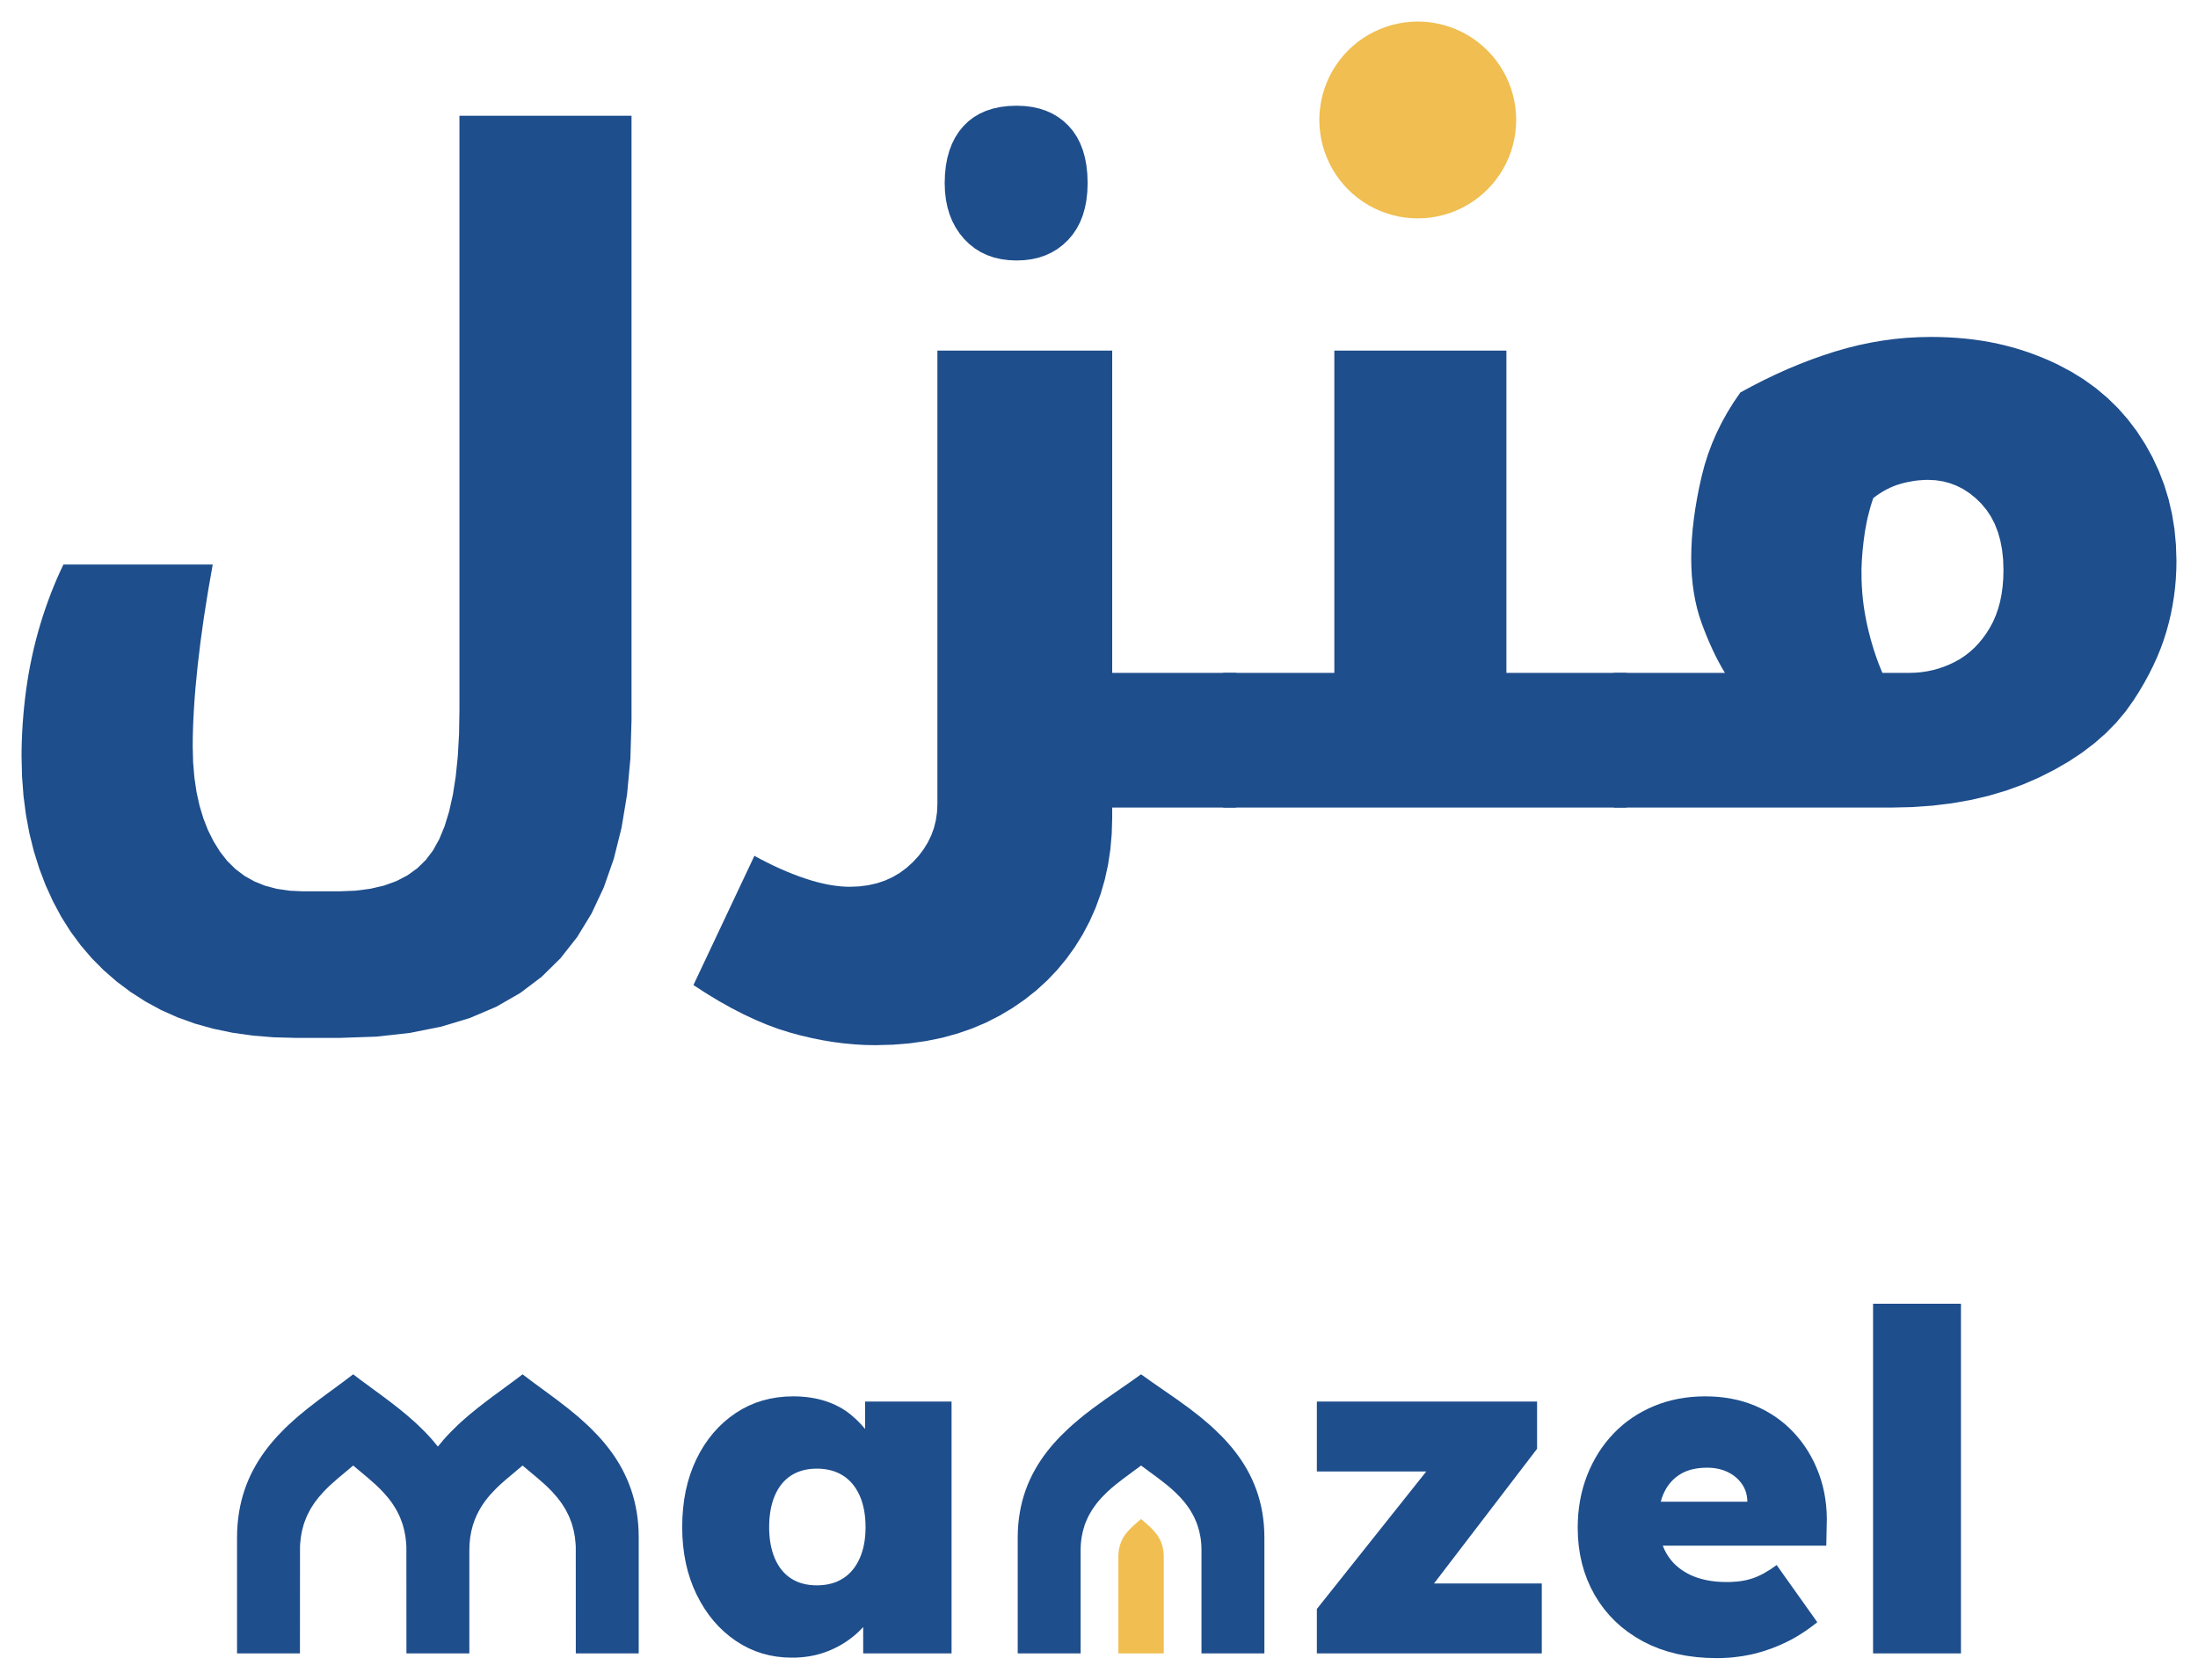
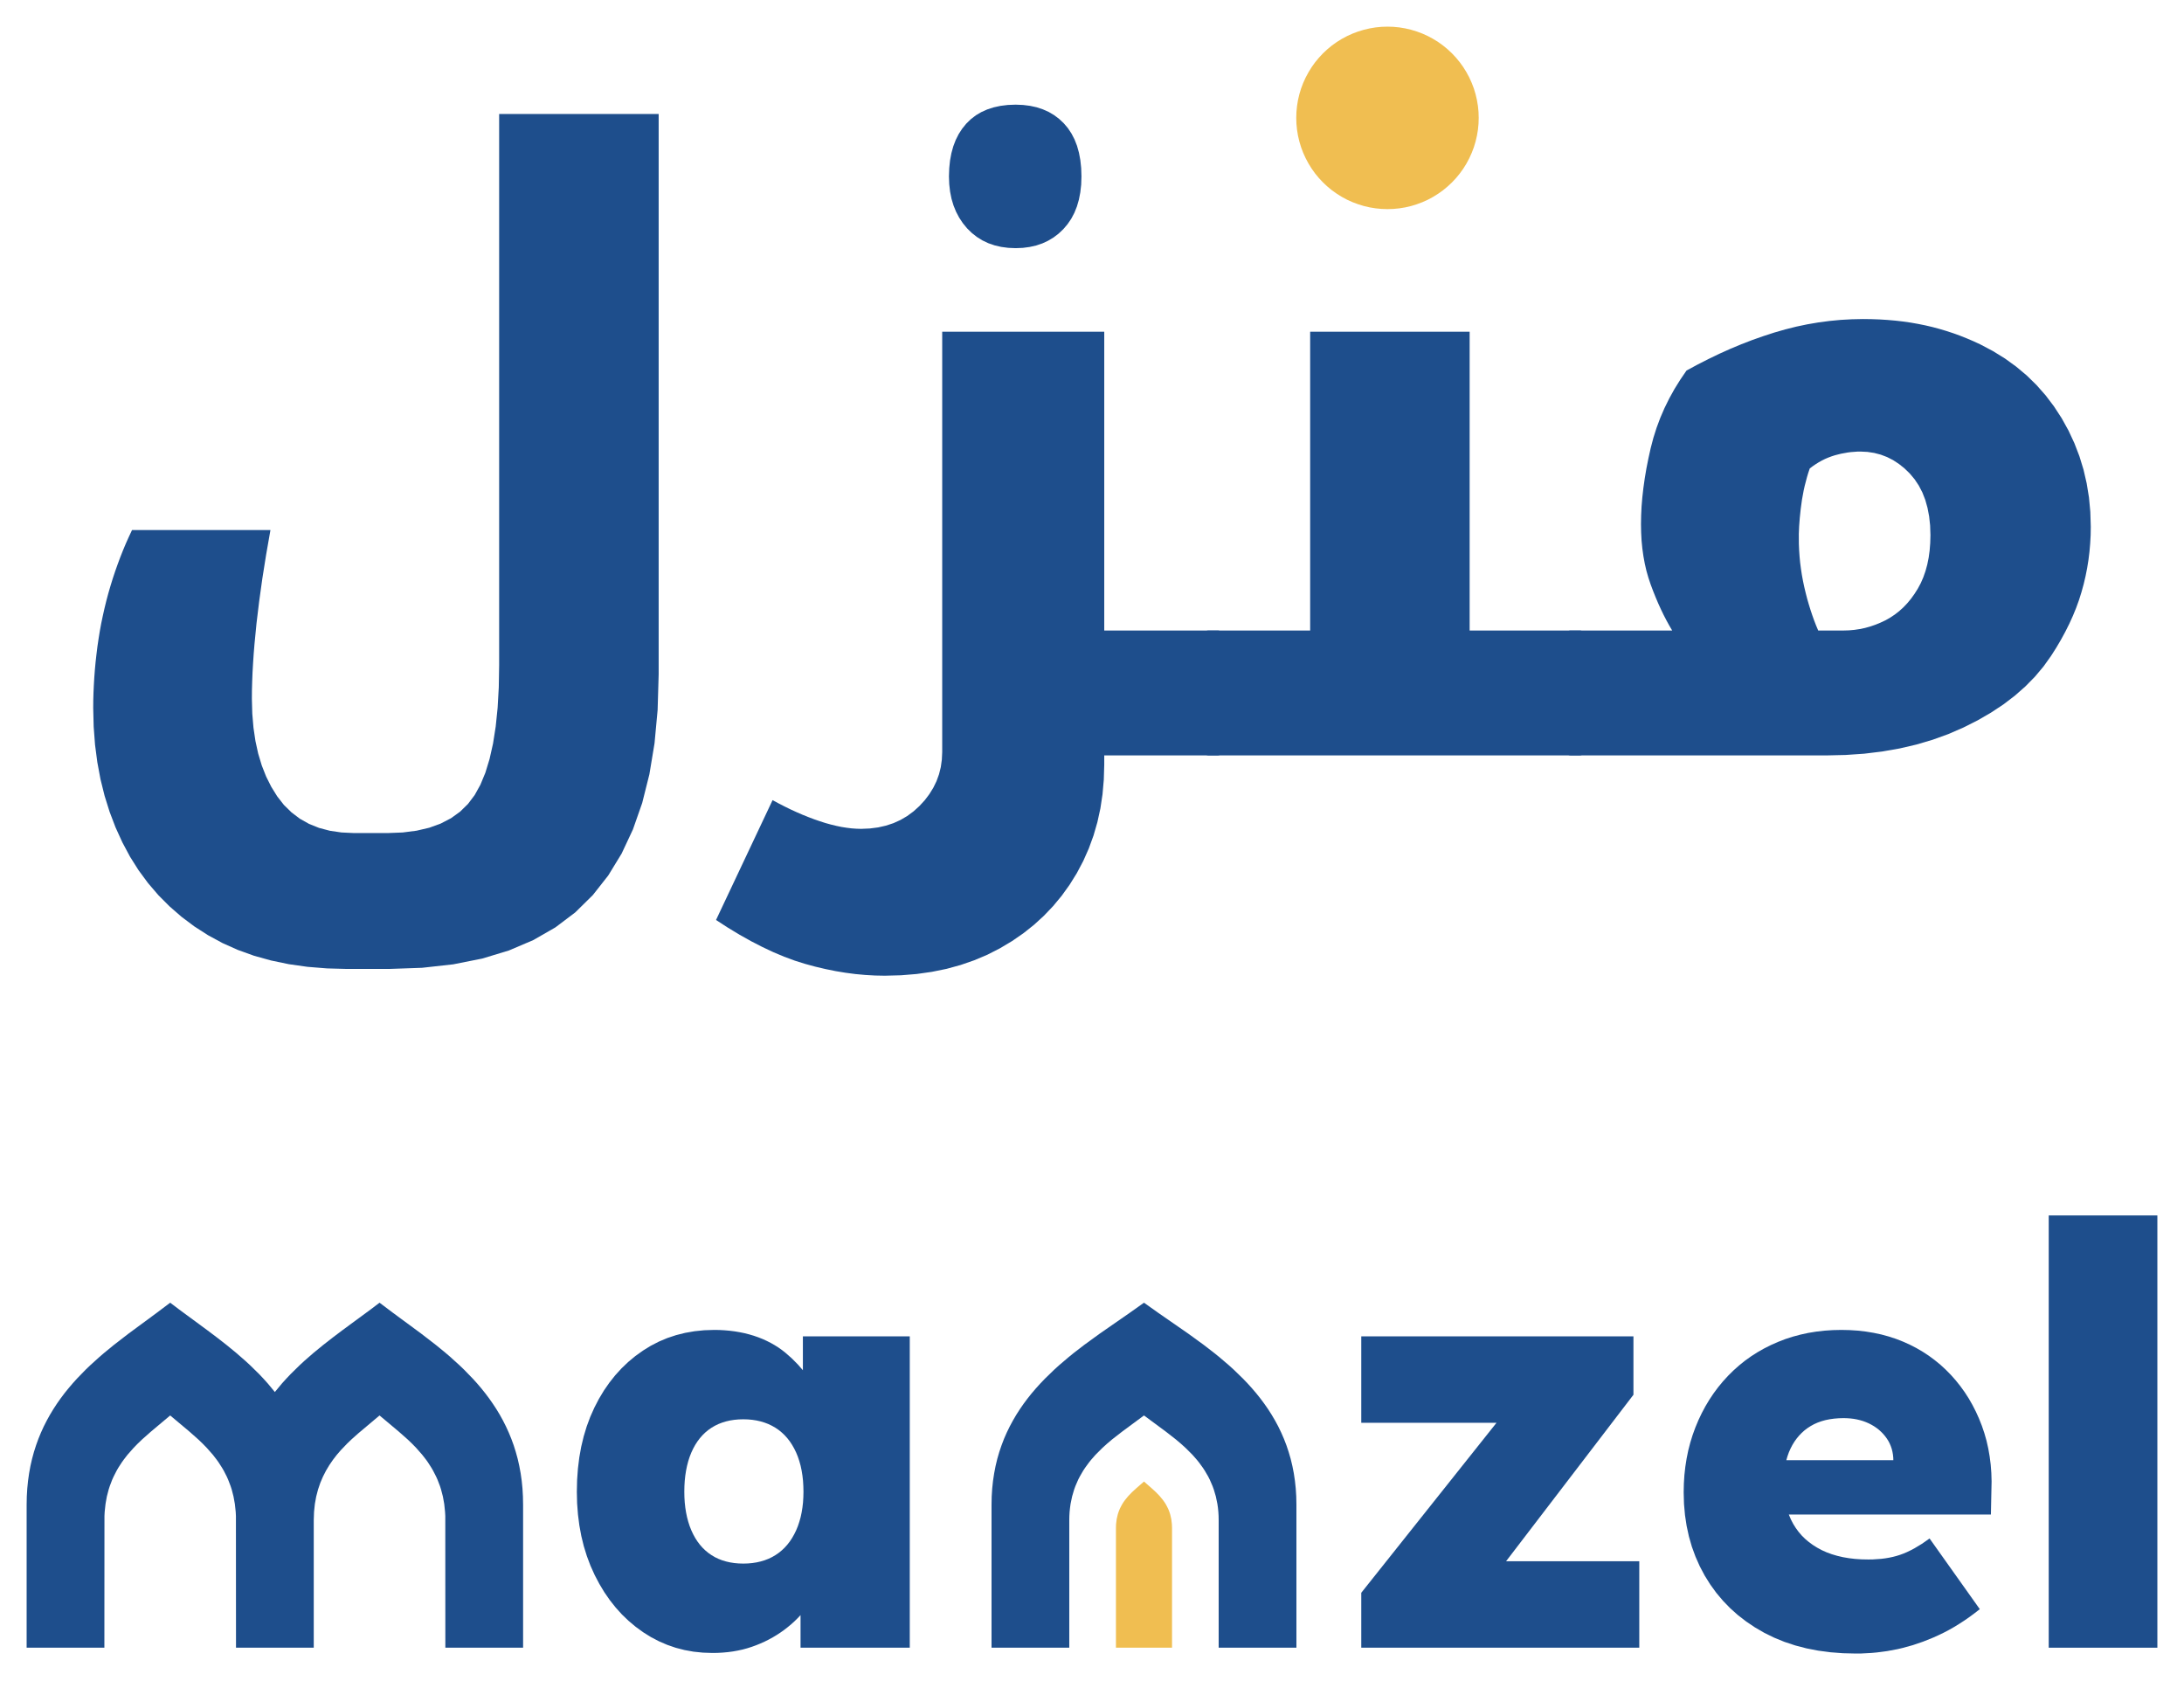
- <svg xmlns="http://www.w3.org/2000/svg" viewBox="-10 252.47 1020 779.53" width="800" height="611.4">
-   <path fill-rule="evenodd" fill="#1E4E8C" d="M127.17 734.15 L147.87 734.15 L164.62 733.57 L180.24 731.84 L194.72 728.95 L208.07 724.91 L220.28 719.71 L231.36 713.35 L241.3 705.85 L250.11 697.18 L257.83 687.37 L264.52 676.41 L270.19 664.32 L274.82 651.08 L278.42 636.7 L281 621.18 L282.54 604.51 L283.06 586.7 L283.06 306.18 L203.21 306.18 L203.21 582.06 L203.02 593.15 L202.45 603.39 L201.49 612.79 L200.15 621.35 L198.42 629.06 L196.32 635.92 L193.83 641.94 L190.96 647.12 L187.6 651.57 L183.64 655.44 L179.1 658.7 L173.95 661.38 L168.22 663.46 L161.89 664.94 L154.96 665.83 L147.44 666.13 L130.54 666.13 L124.31 665.84 L118.48 664.98 L113.06 663.55 L108.05 661.54 L103.45 658.95 L99.26 655.79 L95.47 652.06 L92.1 647.75 L89.13 642.97 L86.55 637.81 L84.38 632.28 L82.59 626.36 L81.21 620.08 L80.22 613.41 L79.62 606.37 L79.43 598.96 L79.46 594.76 L79.57 590.41 L79.75 585.92 L80.01 581.26 L80.33 576.46 L80.73 571.51 L81.75 561.14 L83.06 550.23 L84.65 538.81 L86.54 526.88 L88.72 514.46 L19.43 514.46 L17.88 517.76 L16.38 521.11 L14.95 524.52 L13.57 527.98 L12.26 531.49 L11 535.06 L9.8 538.67 L8.66 542.34 L7.59 546.05 L6.59 549.79 L5.66 553.55 L4.81 557.34 L4.02 561.16 L3.31 565 L2.68 568.87 L2.11 572.76 L1.62 576.66 L1.19 580.55 L0.83 584.43 L0.53 588.29 L0.3 592.14 L0.13 595.97 L0.03 599.79 L0 603.6 L0.23 612.88 L0.91 621.9 L2.05 630.67 L3.64 639.2 L5.69 647.47 L8.2 655.49 L11.16 663.26 L14.58 670.78 L18.43 677.97 L22.72 684.77 L27.44 691.17 L32.58 697.18 L38.16 702.79 L44.16 708.01 L50.59 712.83 L57.46 717.25 L64.74 721.21 L72.43 724.64 L80.53 727.55 L89.04 729.92 L97.95 731.77 L107.28 733.09 L117.02 733.88Z" />
-   <path fill-rule="evenodd" fill="#1E4E8C" d="M461.77 373.35 L465.37 373.21 L468.8 372.76 L472.05 372.02 L475.13 370.98 L478.02 369.64 L480.74 368.01 L483.28 366.08 L485.64 363.85 L487.76 361.36 L489.61 358.63 L491.17 355.68 L492.45 352.49 L493.44 349.08 L494.15 345.43 L494.58 341.55 L494.72 337.44 L494.58 333.24 L494.16 329.28 L493.47 325.58 L492.5 322.13 L491.25 318.93 L489.73 315.98 L487.93 313.28 L485.85 310.83 L483.53 308.65 L481.01 306.76 L478.3 305.16 L475.39 303.86 L472.28 302.84 L468.97 302.11 L465.47 301.68 L461.77 301.53 L457.87 301.68 L454.2 302.13 L450.77 302.87 L447.56 303.91 L444.59 305.25 L441.84 306.88 L439.33 308.81 L437.05 311.04 L435.02 313.53 L433.26 316.25 L431.77 319.21 L430.56 322.39 L429.61 325.81 L428.93 329.46 L428.53 333.33 L428.39 337.44 L428.53 341.36 L428.96 345.09 L429.67 348.62 L430.66 351.97 L431.94 355.12 L433.5 358.08 L435.34 360.85 L437.47 363.43 L439.84 365.75 L442.4 367.77 L445.15 369.48 L448.09 370.87 L451.22 371.96 L454.54 372.73 L458.06 373.2Z" />
-   <path fill-rule="evenodd" fill="#1E4E8C" d="M506.13 627.26 L562.74 627.26 L563.23 627.23 L563.66 627.13 L564.02 626.96 L564.32 626.73 L564.55 626.44 L564.72 626.07 L564.82 625.64 L564.85 625.15 L564.85 566.43 L564.82 566.03 L564.72 565.69 L564.55 565.4 L564.32 565.16 L564.02 564.97 L563.66 564.84 L563.23 564.76 L562.74 564.74 L506.13 564.74 L506.13 415.18 L425.01 415.18 L425.01 625.57 L424.83 629.41 L424.3 633.12 L423.41 636.7 L422.16 640.15 L420.55 643.46 L418.59 646.64 L416.28 649.69 L413.6 652.61 L410.65 655.28 L407.5 657.6 L404.16 659.56 L400.61 661.17 L396.87 662.41 L392.93 663.3 L388.79 663.84 L384.45 664.02 L382.1 663.96 L379.67 663.78 L377.18 663.48 L374.63 663.07 L372.01 662.53 L369.32 661.88 L366.57 661.11 L363.75 660.21 L360.89 659.22 L358 658.13 L355.08 656.95 L352.13 655.67 L349.16 654.31 L346.17 652.85 L343.14 651.3 L340.09 649.65 L311.79 709.64 L317.75 713.5 L323.6 717.04 L329.34 720.26 L334.97 723.16 L340.49 725.75 L345.89 728.02 L351.18 729.98 L356.36 731.61 L361.46 733 L366.54 734.2 L371.58 735.22 L376.58 736.05 L381.56 736.7 L386.5 737.16 L391.41 737.44 L396.28 737.53 L404.39 737.31 L412.24 736.67 L419.84 735.6 L427.18 734.1 L434.26 732.16 L441.08 729.8 L447.64 727.02 L453.95 723.8 L459.96 720.21 L465.62 716.3 L470.94 712.07 L475.92 707.53 L480.55 702.67 L484.84 697.5 L488.79 692.01 L492.4 686.2 L495.61 680.13 L498.4 673.85 L500.76 667.37 L502.69 660.69 L504.2 653.8 L505.27 646.71 L505.91 639.41 L506.13 631.91Z" />
-   <path fill-rule="evenodd" fill="#F0BE51" d="M693.59 308.14 L693.49 305.16 L693.2 302.18 L692.71 299.23 L692.03 296.32 L691.17 293.46 L690.11 290.67 L688.88 287.94 L687.47 285.31 L685.89 282.77 L684.15 280.34 L682.26 278.03 L680.21 275.85 L678.03 273.81 L675.72 271.91 L673.29 270.17 L670.75 268.59 L668.12 267.18 L665.4 265.95 L662.6 264.9 L659.74 264.03 L656.83 263.35 L653.88 262.86 L650.91 262.57 L647.92 262.47 L644.93 262.57 L641.96 262.86 L639.01 263.35 L636.1 264.03 L633.24 264.9 L630.44 265.95 L627.72 267.18 L625.08 268.59 L622.54 270.17 L620.11 271.91 L617.8 273.81 L615.62 275.85 L613.58 278.03 L611.68 280.34 L609.94 282.77 L608.37 285.31 L606.96 287.94 L605.72 290.67 L604.67 293.46 L603.8 296.32 L603.12 299.23 L602.64 302.18 L602.34 305.16 L602.25 308.14 L602.34 311.13 L602.64 314.1 L603.12 317.05 L603.8 319.96 L604.67 322.82 L605.72 325.62 L606.96 328.34 L608.37 330.98 L609.94 333.52 L611.68 335.95 L613.58 338.26 L615.62 340.44 L617.8 342.48 L620.11 344.38 L622.54 346.12 L625.08 347.7 L627.72 349.11 L630.44 350.34 L633.24 351.39 L636.1 352.26 L639.01 352.94 L641.96 353.42 L644.93 353.72 L647.92 353.81 L650.91 353.72 L653.88 353.42 L656.83 352.94 L659.74 352.26 L662.6 351.39 L665.4 350.34 L668.12 349.11 L670.75 347.7 L673.29 346.12 L675.72 344.38 L678.03 342.48 L680.21 340.44 L682.26 338.26 L684.15 335.95 L685.89 333.52 L687.47 330.98 L688.88 328.34 L690.11 325.62 L691.17 322.82 L692.03 319.96 L692.71 317.05 L693.2 314.1 L693.49 311.13Z" />
-   <path fill-rule="evenodd" fill="#1E4E8C" d="M558.51 627.26 L743.98 627.26 L744.47 627.23 L744.9 627.13 L745.27 626.96 L745.56 626.73 L745.8 626.44 L745.96 626.07 L746.06 625.64 L746.09 625.15 L746.09 566.43 L746.06 566.03 L745.96 565.69 L745.8 565.4 L745.56 565.16 L745.27 564.97 L744.9 564.84 L744.47 564.76 L743.98 564.74 L689.06 564.74 L689.06 415.18 L609.21 415.18 L609.21 564.74 L558.51 564.74 L558.02 564.76 L557.59 564.84 L557.23 564.97 L556.93 565.16 L556.7 565.4 L556.53 565.69 L556.43 566.03 L556.4 566.43 L556.4 625.15 L556.43 625.64 L556.53 626.07 L556.7 626.44 L556.93 626.73 L557.23 626.96 L557.59 627.13 L558.02 627.23Z" />
-   <path fill-rule="evenodd" fill="#1E4E8C" d="M867.77 627.26 L877.34 627.04 L886.62 626.39 L895.61 625.3 L904.31 623.78 L912.72 621.82 L920.84 619.42 L928.67 616.59 L936.21 613.32 L943.36 609.71 L950.04 605.85 L956.25 601.74 L961.98 597.37 L967.23 592.76 L972.01 587.89 L976.31 582.78 L980.14 577.41 L982.69 573.4 L985.05 569.4 L987.23 565.4 L989.23 561.41 L991.04 557.42 L992.66 553.45 L994.1 549.48 L995.35 545.51 L996.44 541.54 L997.39 537.53 L998.18 533.48 L998.84 529.41 L999.35 525.3 L999.71 521.15 L999.93 516.98 L1000 512.77 L999.77 505.36 L999.09 498.13 L997.95 491.08 L996.36 484.2 L994.31 477.5 L991.8 470.99 L988.84 464.64 L985.42 458.48 L981.6 452.59 L977.41 447.06 L972.86 441.9 L967.94 437.09 L962.67 432.66 L957.03 428.58 L951.02 424.87 L944.66 421.52 L941.36 419.98 L938.03 418.55 L934.65 417.21 L931.24 415.97 L927.79 414.83 L924.3 413.79 L920.77 412.85 L917.19 412.01 L913.56 411.27 L909.85 410.62 L906.07 410.08 L902.2 409.63 L898.25 409.29 L894.22 409.04 L890.12 408.89 L885.93 408.84 L880.34 408.95 L874.76 409.26 L869.2 409.79 L863.65 410.53 L858.11 411.48 L852.58 412.64 L847.07 414.02 L841.57 415.6 L836.08 417.38 L830.59 419.32 L825.1 421.44 L819.6 423.73 L814.11 426.2 L808.62 428.83 L803.13 431.64 L797.63 434.61 L794.49 439.19 L791.6 443.85 L788.97 448.59 L786.6 453.41 L784.48 458.31 L782.62 463.29 L781.02 468.34 L779.68 473.48 L778.54 478.6 L777.55 483.62 L776.72 488.53 L776.04 493.34 L775.5 498.04 L775.12 502.63 L774.9 507.12 L774.82 511.5 L774.9 515.67 L775.12 519.73 L775.5 523.67 L776.04 527.5 L776.72 531.22 L777.55 534.83 L778.54 538.33 L779.68 541.71 L780.91 544.98 L782.17 548.14 L783.47 551.19 L784.8 554.12 L786.16 556.94 L787.56 559.65 L788.99 562.25 L790.45 564.74 L739.75 564.74 L739.26 564.76 L738.83 564.84 L738.47 564.97 L738.17 565.16 L737.94 565.4 L737.77 565.69 L737.68 566.03 L737.64 566.43 L737.64 625.15 L737.68 625.64 L737.77 626.07 L737.94 626.44 L738.17 626.73 L738.47 626.96 L738.83 627.13 L739.26 627.23 L739.75 627.26ZM853.84 516.43 L854 512.55 L854.32 508.38 L854.79 503.92 L855.43 499.22 L856.28 494.59 L856.78 492.33 L857.94 487.91 L858.6 485.75 L859.32 483.62 L860.8 482.5 L862.31 481.47 L863.84 480.52 L865.39 479.66 L866.96 478.88 L868.54 478.19 L870.15 477.59 L871.78 477.07 L873.41 476.63 L875.04 476.24 L878.27 475.65 L879.88 475.44 L883.08 475.2 L884.66 475.17 L888.19 475.34 L891.6 475.86 L894.87 476.72 L898.02 477.92 L901.05 479.46 L903.95 481.35 L906.73 483.58 L909.38 486.15 L911.8 489.04 L913.91 492.2 L915.69 495.64 L917.14 499.36 L918.27 503.35 L919.08 507.62 L919.57 512.17 L919.73 517 L919.63 520.93 L919.33 524.69 L918.84 528.29 L918.15 531.73 L917.25 535 L916.16 538.11 L914.88 541.05 L913.39 543.82 L911.75 546.43 L910 548.85 L908.13 551.1 L906.16 553.17 L904.07 555.06 L901.87 556.77 L899.55 558.31 L897.13 559.67 L894.63 560.85 L892.1 561.88 L889.53 562.76 L886.93 563.47 L884.3 564.02 L881.64 564.42 L878.94 564.66 L876.21 564.74 L863.54 564.74 L862.51 562.27 L861.52 559.73 L860.58 557.12 L859.69 554.44 L858.84 551.68 L858.03 548.85 L857.28 545.95 L856.57 542.98 L855.93 539.96 L855.37 536.92 L854.9 533.86 L854.51 530.78 L854.21 527.68 L854 524.56 L853.87 521.42Z" />
+ <svg xmlns="http://www.w3.org/2000/svg" viewBox="90 401.24 820 630.76" width="800" height="615.38">
+   <path fill-rule="evenodd" fill="#1E4E8C" d="M220.38 765 L235.9 765 L248.47 764.56 L260.18 763.26 L271.04 761.1 L281.05 758.07 L290.21 754.17 L298.52 749.4 L305.98 743.77 L312.58 737.27 L318.37 729.91 L323.39 721.69 L327.64 712.62 L331.12 702.69 L333.82 691.91 L335.75 680.27 L336.91 667.77 L337.3 654.41 L337.3 444.02 L277.41 444.02 L277.41 650.93 L277.27 659.25 L276.84 666.93 L276.12 673.97 L275.11 680.4 L273.81 686.18 L272.24 691.32 L270.37 695.84 L268.22 699.72 L265.7 703.06 L262.73 705.96 L259.33 708.41 L255.46 710.42 L251.17 711.98 L246.42 713.09 L241.22 713.76 L235.58 713.98 L222.9 713.98 L218.23 713.76 L213.86 713.12 L209.8 712.05 L206.04 710.54 L202.59 708.6 L199.45 706.22 L196.6 703.43 L194.08 700.2 L191.85 696.61 L189.91 692.74 L188.28 688.59 L186.94 684.15 L185.91 679.44 L185.17 674.44 L184.72 669.16 L184.57 663.6 L184.59 660.45 L184.68 657.19 L184.81 653.82 L185.01 650.33 L185.25 646.73 L185.55 643.02 L186.31 635.24 L187.3 627.06 L188.49 618.49 L189.91 609.54 L191.54 600.23 L139.57 600.23 L138.41 602.7 L137.28 605.22 L136.21 607.77 L135.18 610.37 L134.2 613 L133.25 615.68 L132.35 618.39 L131.5 621.14 L130.69 623.92 L129.94 626.72 L129.25 629.54 L128.61 632.39 L128.01 635.25 L127.48 638.13 L127.01 641.04 L126.58 643.95 L126.22 646.88 L125.89 649.79 L125.62 652.7 L125.4 655.6 L125.23 658.49 L125.1 661.36 L125.02 664.22 L125 667.08 L125.17 674.04 L125.68 680.81 L126.54 687.39 L127.73 693.78 L129.27 699.99 L131.15 706 L133.37 711.83 L135.94 717.47 L138.82 722.86 L142.04 727.96 L145.58 732.76 L149.44 737.27 L153.62 741.47 L158.12 745.39 L162.94 749.01 L168.09 752.32 L173.56 755.29 L179.32 757.86 L185.4 760.05 L191.78 761.82 L198.46 763.21 L205.46 764.2 L212.77 764.79Z" />
+   <path fill-rule="evenodd" fill="#1E4E8C" d="M471.33 494.4 L474.03 494.29 L476.6 493.95 L479.04 493.4 L481.35 492.62 L483.52 491.61 L485.56 490.39 L487.46 488.94 L489.23 487.27 L490.82 485.4 L492.21 483.36 L493.38 481.14 L494.34 478.75 L495.08 476.19 L495.61 473.46 L495.94 470.55 L496.04 467.46 L495.94 464.31 L495.62 461.34 L495.1 458.57 L494.38 455.98 L493.44 453.58 L492.3 451.37 L490.95 449.34 L489.39 447.51 L487.65 445.87 L485.76 444.45 L483.73 443.25 L481.54 442.28 L479.21 441.51 L476.73 440.97 L474.1 440.64 L471.33 440.53 L468.4 440.64 L465.65 440.98 L463.08 441.54 L460.67 442.32 L458.44 443.32 L456.38 444.54 L454.5 445.99 L452.79 447.66 L451.27 449.53 L449.95 451.57 L448.83 453.79 L447.92 456.17 L447.21 458.74 L446.7 461.48 L446.4 464.38 L446.29 467.46 L446.4 470.4 L446.72 473.2 L447.25 475.85 L448 478.36 L448.96 480.72 L450.13 482.94 L451.51 485.02 L453.1 486.96 L454.88 488.7 L456.8 490.21 L458.86 491.49 L461.07 492.54 L463.42 493.35 L465.91 493.93 L468.55 494.28Z" />
+   <path fill-rule="evenodd" fill="#1E4E8C" d="M504.6 684.83 L547.06 684.83 L547.42 684.81 L547.75 684.73 L548.02 684.6 L548.24 684.43 L548.41 684.21 L548.54 683.94 L548.62 683.61 L548.64 683.25 L548.64 639.2 L548.62 638.91 L548.54 638.65 L548.41 638.43 L548.24 638.25 L548.02 638.11 L547.75 638.01 L547.42 637.95 L547.06 637.94 L504.6 637.94 L504.6 525.77 L443.76 525.77 L443.76 683.56 L443.62 686.44 L443.23 689.22 L442.56 691.91 L441.62 694.5 L440.41 696.98 L438.94 699.36 L437.21 701.65 L435.2 703.84 L432.99 705.84 L430.63 707.58 L428.12 709.05 L425.46 710.26 L422.65 711.19 L419.7 711.86 L416.59 712.26 L413.34 712.4 L411.58 712.35 L409.75 712.22 L407.89 711.99 L405.97 711.69 L404.01 711.28 L401.99 710.79 L399.93 710.22 L397.81 709.54 L395.67 708.8 L393.5 707.98 L391.31 707.1 L389.1 706.14 L386.87 705.12 L384.63 704.02 L382.36 702.86 L380.07 701.62 L358.84 746.61 L363.31 749.51 L367.7 752.16 L372.01 754.58 L376.23 756.75 L380.37 758.7 L384.42 760.4 L388.39 761.87 L392.27 763.09 L396.1 764.13 L399.91 765.03 L403.69 765.8 L407.44 766.42 L411.17 766.91 L414.88 767.25 L418.56 767.46 L422.21 767.53 L428.29 767.37 L434.18 766.89 L439.88 766.08 L445.39 764.96 L450.7 763.5 L455.81 761.73 L460.73 759.65 L465.46 757.23 L469.97 754.54 L474.22 751.61 L478.21 748.44 L481.94 745.03 L485.41 741.39 L488.63 737.51 L491.59 733.39 L494.3 729.03 L496.71 724.48 L498.8 719.77 L500.57 714.91 L502.02 709.9 L503.15 704.73 L503.95 699.42 L504.43 693.94 L504.6 688.32Z" />
+   <path fill-rule="evenodd" fill="#F0BE51" d="M645.19 445.49 L645.12 443.25 L644.9 441.02 L644.53 438.81 L644.02 436.62 L643.38 434.48 L642.58 432.39 L641.66 430.34 L640.6 428.37 L639.42 426.46 L638.11 424.64 L636.69 422.91 L635.16 421.27 L633.52 419.74 L631.79 418.32 L629.97 417.01 L628.06 415.83 L626.09 414.77 L624.05 413.85 L621.95 413.06 L619.81 412.41 L617.62 411.9 L615.41 411.53 L613.18 411.31 L610.94 411.24 L608.7 411.31 L606.47 411.53 L604.26 411.9 L602.08 412.41 L599.93 413.06 L597.83 413.85 L595.79 414.77 L593.81 415.83 L591.91 417.01 L590.08 418.32 L588.35 419.74 L586.72 421.27 L585.19 422.91 L583.76 424.64 L582.46 426.46 L581.28 428.37 L580.22 430.34 L579.29 432.39 L578.5 434.48 L577.85 436.62 L577.34 438.81 L576.98 441.02 L576.76 443.25 L576.69 445.49 L576.76 447.73 L576.98 449.96 L577.34 452.17 L577.85 454.35 L578.5 456.5 L579.29 458.6 L580.22 460.64 L581.28 462.62 L582.46 464.52 L583.76 466.35 L585.19 468.08 L586.72 469.71 L588.35 471.24 L590.08 472.67 L591.91 473.97 L593.81 475.16 L595.79 476.22 L597.83 477.14 L599.93 477.92 L602.08 478.58 L604.26 479.09 L606.47 479.45 L608.7 479.67 L610.94 479.74 L613.18 479.67 L615.41 479.45 L617.62 479.09 L619.81 478.58 L621.95 477.92 L624.05 477.14 L626.09 476.22 L628.06 475.16 L629.97 473.97 L631.79 472.67 L633.52 471.24 L635.16 469.71 L636.69 468.08 L638.11 466.35 L639.42 464.52 L640.6 462.62 L641.66 460.64 L642.58 458.6 L643.38 456.5 L644.02 454.35 L644.53 452.17 L644.9 449.96 L645.12 447.73Z" />
+   <path fill-rule="evenodd" fill="#1E4E8C" d="M543.88 684.83 L682.99 684.83 L683.35 684.81 L683.68 684.73 L683.95 684.6 L684.17 684.43 L684.35 684.21 L684.47 683.94 L684.55 683.61 L684.57 683.25 L684.57 639.2 L684.55 638.91 L684.47 638.65 L684.35 638.43 L684.17 638.25 L683.95 638.11 L683.68 638.01 L683.35 637.95 L682.99 637.94 L641.79 637.94 L641.79 525.77 L581.91 525.77 L581.91 637.94 L543.88 637.94 L543.52 637.95 L543.19 638.01 L542.92 638.11 L542.7 638.25 L542.53 638.43 L542.4 638.65 L542.32 638.91 L542.3 639.2 L542.3 683.25 L542.32 683.61 L542.4 683.94 L542.53 684.21 L542.7 684.43 L542.92 684.6 L543.19 684.73 L543.52 684.81Z" />
+   <path fill-rule="evenodd" fill="#1E4E8C" d="M775.83 684.83 L783.01 684.66 L789.97 684.18 L796.71 683.36 L803.23 682.22 L809.54 680.75 L815.63 678.95 L821.5 676.83 L827.16 674.37 L832.52 671.67 L837.53 668.77 L842.19 665.69 L846.49 662.41 L850.42 658.95 L854.01 655.3 L857.23 651.47 L860.11 647.44 L862.02 644.43 L863.79 641.43 L865.42 638.43 L866.92 635.44 L868.28 632.45 L869.5 629.47 L870.58 626.49 L871.51 623.52 L872.33 620.54 L873.04 617.53 L873.64 614.49 L874.13 611.44 L874.51 608.36 L874.78 605.25 L874.95 602.12 L875 598.96 L874.83 593.4 L874.32 587.98 L873.46 582.69 L872.27 577.53 L870.73 572.51 L868.85 567.63 L866.63 562.86 L864.07 558.24 L861.2 553.83 L858.06 549.68 L854.65 545.81 L850.96 542.2 L847 538.88 L842.77 535.82 L838.27 533.04 L833.5 530.52 L831.02 529.37 L828.52 528.3 L825.99 527.29 L823.43 526.36 L820.84 525.51 L818.22 524.73 L815.58 524.02 L812.89 523.39 L810.17 522.84 L807.39 522.35 L804.55 521.94 L801.65 521.61 L798.69 521.35 L795.67 521.16 L792.59 521.05 L789.45 521.01 L785.26 521.1 L781.07 521.33 L776.9 521.73 L772.74 522.28 L768.58 522.99 L764.44 523.86 L760.3 524.9 L756.18 526.08 L752.06 527.42 L747.94 528.87 L743.83 530.46 L739.7 532.18 L735.58 534.03 L731.47 536.01 L727.35 538.11 L723.22 540.34 L720.87 543.78 L718.7 547.27 L716.73 550.83 L714.95 554.44 L713.36 558.12 L711.97 561.85 L710.77 565.64 L709.76 569.49 L708.91 573.33 L708.16 577.1 L707.54 580.78 L707.03 584.39 L706.63 587.91 L706.34 591.36 L706.18 594.72 L706.12 598.01 L706.18 601.14 L706.34 604.18 L706.63 607.14 L707.03 610.01 L707.54 612.8 L708.16 615.51 L708.91 618.13 L709.76 620.67 L710.68 623.12 L711.63 625.49 L712.6 627.78 L713.6 629.97 L714.62 632.09 L715.67 634.12 L716.74 636.07 L717.84 637.94 L679.81 637.94 L679.45 637.95 L679.12 638.01 L678.85 638.11 L678.63 638.25 L678.46 638.43 L678.33 638.65 L678.26 638.91 L678.23 639.2 L678.23 683.25 L678.26 683.61 L678.33 683.94 L678.46 684.21 L678.63 684.43 L678.85 684.6 L679.12 684.73 L679.45 684.81 L679.81 684.83ZM765.38 601.7 L765.5 598.79 L765.74 595.67 L766.09 592.32 L766.57 588.8 L767.21 585.33 L767.59 583.63 L768.46 580.32 L768.95 578.69 L769.49 577.1 L770.6 576.26 L771.73 575.49 L772.88 574.77 L774.04 574.13 L775.22 573.54 L776.41 573.03 L777.61 572.58 L778.84 572.18 L780.06 571.86 L781.28 571.56 L783.7 571.12 L784.91 570.96 L787.31 570.78 L788.5 570.76 L791.14 570.89 L793.7 571.28 L796.15 571.92 L798.52 572.82 L800.79 573.98 L802.96 575.4 L805.05 577.07 L807.04 579 L808.85 581.16 L810.43 583.53 L811.77 586.11 L812.86 588.9 L813.7 591.9 L814.31 595.1 L814.68 598.51 L814.8 602.13 L814.72 605.08 L814.5 607.9 L814.13 610.6 L813.61 613.18 L812.94 615.63 L812.12 617.97 L811.16 620.17 L810.04 622.25 L808.81 624.2 L807.5 626.02 L806.1 627.71 L804.62 629.26 L803.05 630.68 L801.4 631.96 L799.66 633.12 L797.85 634.14 L795.97 635.02 L794.08 635.79 L792.15 636.45 L790.2 636.99 L788.22 637.4 L786.23 637.7 L784.21 637.88 L782.16 637.94 L772.66 637.94 L771.88 636.09 L771.14 634.18 L770.44 632.22 L769.77 630.21 L769.13 628.14 L768.52 626.02 L767.96 623.85 L767.43 621.62 L766.95 619.35 L766.53 617.07 L766.18 614.78 L765.88 612.47 L765.66 610.14 L765.5 607.8 L765.4 605.45Z" />
  <path fill-rule="evenodd" fill="#1E4E8C" d="M207.8 971.96 L207.91 968.81 L208.22 965.84 L208.73 963.03 L209.42 960.39 L210.27 957.9 L211.27 955.56 L212.4 953.35 L213.65 951.26 L215 949.29 L216.44 947.42 L217.96 945.66 L220.34 943.17 L221.98 941.6 L224.47 939.38 L232.5 932.62 L239.7 938.66 L243.03 941.6 L244.67 943.17 L246.27 944.81 L248.56 947.42 L250.01 949.29 L250.7 950.26 L252 952.29 L252.61 953.35 L253.74 955.56 L254.26 956.71 L255.19 959.13 L255.59 960.39 L256.28 963.03 L256.79 965.84 L257.1 968.81 L257.19 970.36 L257.21 1019.81 L286.4 1019.81 L286.4 966.12 L286.34 963.04 L286.17 960.05 L285.88 957.14 L285.48 954.32 L284.97 951.58 L284.37 948.91 L283.66 946.33 L282.87 943.82 L281.98 941.39 L281.01 939.03 L279.96 936.73 L278.84 934.51 L277.64 932.34 L276.37 930.24 L275.03 928.2 L273.64 926.22 L272.19 924.29 L270.69 922.42 L269.14 920.6 L267.54 918.83 L264.23 915.42 L262.52 913.78 L259.03 910.62 L257.26 909.1 L253.65 906.15 L248.2 901.94 L237.52 894.07 L232.5 890.29 L229.2 892.8 L218.62 900.58 L214.99 903.32 L211.36 906.15 L207.75 909.1 L204.22 912.18 L202.49 913.78 L199.11 917.1 L197.47 918.83 L195.87 920.6 L193.2 923.82 L190.53 920.6 L188.93 918.83 L187.3 917.1 L183.92 913.78 L182.18 912.18 L178.65 909.1 L175.05 906.15 L171.42 903.32 L167.78 900.58 L157.21 892.8 L153.9 890.29 L148.88 894.07 L138.2 901.94 L132.75 906.15 L129.15 909.1 L127.37 910.62 L123.88 913.78 L122.17 915.42 L118.86 918.83 L117.27 920.6 L115.72 922.42 L114.21 924.29 L112.76 926.22 L111.37 928.2 L110.04 930.24 L108.77 932.34 L107.57 934.51 L106.44 936.73 L105.39 939.03 L104.42 941.39 L103.54 943.82 L102.74 946.33 L102.04 948.91 L101.43 951.58 L100.93 954.32 L100.53 957.14 L100.24 960.05 L100.06 963.04 L100 966.12 L100 1019.81 L129.19 1019.81 L129.22 970.36 L129.3 968.81 L129.62 965.84 L130.12 963.03 L130.81 960.39 L131.22 959.13 L132.14 956.71 L132.66 955.56 L133.79 953.35 L134.4 952.29 L135.71 950.26 L136.4 949.29 L137.84 947.42 L140.14 944.81 L141.74 943.17 L143.38 941.6 L146.7 938.66 L153.9 932.62 L161.1 938.66 L164.42 941.6 L166.06 943.17 L167.66 944.81 L169.96 947.42 L171.4 949.29 L172.09 950.26 L173.39 952.29 L174.01 953.35 L175.14 955.56 L175.65 956.71 L176.58 959.13 L176.99 960.39 L177.67 963.03 L178.18 965.84 L178.5 968.81 L178.58 970.36 L178.61 1019.81 L207.8 1019.81Z" />
  <path fill-rule="evenodd" fill="#1E4E8C" d="M359.46 1021.75 L361.42 1021.64 L363.34 1021.46 L365.21 1021.21 L367.04 1020.88 L368.83 1020.49 L370.56 1020.02 L372.26 1019.48 L373.91 1018.88 L375.53 1018.22 L377.11 1017.51 L378.65 1016.74 L380.15 1015.92 L381.61 1015.04 L383.04 1014.11 L384.43 1013.12 L385.77 1012.08 L387.07 1011 L388.31 1009.88 L389.5 1008.71 L390.57 1007.57 L390.57 1019.81 L431.58 1019.81 L431.58 902.92 L391.45 902.92 L391.45 915.64 L389.58 913.5 L387.31 911.21 L384.87 909.06 L383.58 908.05 L382.24 907.1 L380.84 906.22 L379.39 905.39 L377.88 904.63 L376.32 903.92 L374.7 903.28 L373.03 902.7 L371.31 902.19 L369.54 901.74 L367.74 901.37 L365.9 901.06 L364.01 900.82 L362.09 900.65 L360.12 900.54 L358.11 900.51 L354.39 900.63 L350.77 901 L347.26 901.61 L343.86 902.46 L340.57 903.55 L337.39 904.89 L334.32 906.47 L331.36 908.3 L328.53 910.33 L325.86 912.55 L323.35 914.95 L321 917.53 L318.8 920.3 L316.76 923.24 L314.88 926.37 L313.16 929.68 L311.62 933.14 L310.28 936.75 L309.15 940.49 L308.22 944.37 L307.5 948.39 L306.99 952.54 L306.68 956.83 L306.58 961.26 L306.68 965.58 L307 969.79 L307.52 973.87 L308.25 977.84 L309.19 981.69 L310.34 985.41 L311.7 989.02 L313.27 992.51 L315.02 995.84 L316.91 998.99 L318.96 1001.95 L321.16 1004.73 L323.51 1007.33 L326.01 1009.73 L328.67 1011.96 L331.47 1014 L334.39 1015.82 L337.41 1017.4 L340.52 1018.74 L343.72 1019.84 L347.02 1020.69 L350.4 1021.3 L353.88 1021.66 L357.46 1021.78ZM367.36 988.18 L365.7 988.03 L364.11 987.78 L362.58 987.43 L361.12 986.99 L359.72 986.44 L358.39 985.8 L357.13 985.05 L355.93 984.21 L354.8 983.27 L353.75 982.25 L352.77 981.13 L351.86 979.92 L351.02 978.61 L350.26 977.22 L349.56 975.73 L348.94 974.16 L348.41 972.52 L347.96 970.82 L347.59 969.04 L347.3 967.2 L347.09 965.29 L346.97 963.31 L346.93 961.26 L346.97 959.16 L347.09 957.13 L347.3 955.18 L347.59 953.31 L347.96 951.51 L348.41 949.78 L348.94 948.14 L349.56 946.56 L350.26 945.07 L351.02 943.68 L351.86 942.37 L352.77 941.16 L353.75 940.04 L354.8 939.02 L355.93 938.08 L357.13 937.24 L358.39 936.5 L359.72 935.85 L361.12 935.31 L362.58 934.86 L364.11 934.51 L365.7 934.26 L367.36 934.11 L369.08 934.06 L370.8 934.11 L372.46 934.26 L374.06 934.51 L375.6 934.86 L377.08 935.31 L378.5 935.85 L379.85 936.5 L381.14 937.24 L382.37 938.08 L383.52 939.02 L384.6 940.04 L385.61 941.16 L386.55 942.37 L387.41 943.68 L388.2 945.07 L388.93 946.56 L389.57 948.14 L390.12 949.78 L390.6 951.51 L390.98 953.31 L391.28 955.18 L391.5 957.13 L391.62 959.16 L391.67 961.26 L391.62 963.31 L391.5 965.29 L391.28 967.2 L390.98 969.04 L390.6 970.82 L390.12 972.52 L389.57 974.16 L388.93 975.73 L388.2 977.22 L387.41 978.61 L386.55 979.92 L385.61 981.13 L384.6 982.25 L383.52 983.27 L382.37 984.21 L381.14 985.05 L379.85 985.8 L378.5 986.44 L377.08 986.99 L375.6 987.43 L374.06 987.78 L372.46 988.03 L370.8 988.18 L369.08 988.23Z" />
  <path fill-rule="evenodd" fill="#1E4E8C" d="M576.75 1019.81 L576.75 966.12 L576.69 963.04 L576.5 960.05 L576.19 957.14 L575.77 954.32 L575.23 951.58 L574.59 948.91 L573.84 946.33 L573 943.82 L572.06 941.39 L571.03 939.03 L569.92 936.73 L568.72 934.51 L567.44 932.34 L566.1 930.24 L564.68 928.2 L563.2 926.22 L561.66 924.29 L560.06 922.42 L558.42 920.6 L556.72 918.83 L553.21 915.42 L551.4 913.78 L547.69 910.62 L545.8 909.1 L541.98 906.15 L536.19 901.94 L524.84 894.07 L519.52 890.29 L514.19 894.07 L502.85 901.94 L497.06 906.15 L493.23 909.1 L491.35 910.62 L487.64 913.78 L485.83 915.42 L482.31 918.83 L480.62 920.6 L478.97 922.42 L477.37 924.29 L475.83 926.22 L474.35 928.2 L472.94 930.24 L471.59 932.34 L470.32 934.51 L469.12 936.73 L468 939.03 L466.97 941.39 L466.04 943.82 L465.19 946.33 L464.44 948.91 L463.8 951.58 L463.27 954.32 L462.84 957.14 L462.53 960.05 L462.34 963.04 L462.28 966.12 L462.28 1019.81 L491.47 1019.81 L491.47 971.96 L491.5 970.36 L491.59 968.81 L491.75 967.3 L491.95 965.84 L492.53 963.03 L493.31 960.39 L493.77 959.13 L494.82 956.71 L495.41 955.56 L496.69 953.35 L497.39 952.29 L498.87 950.26 L499.65 949.29 L501.29 947.42 L503.9 944.81 L505.71 943.17 L507.57 941.6 L511.35 938.66 L519.52 932.62 L527.69 938.66 L531.46 941.6 L533.32 943.17 L535.14 944.81 L537.75 947.42 L539.39 949.29 L540.17 950.26 L541.65 952.29 L542.34 953.35 L543.63 955.56 L544.21 956.71 L545.26 959.13 L545.72 960.39 L546.5 963.03 L547.08 965.84 L547.29 967.3 L547.44 968.81 L547.53 970.36 L547.56 971.96 L547.56 1019.81Z" />
  <path fill-rule="evenodd" fill="#F0BE51" d="M508.99 1019.81 L508.99 974.88 L509.03 973.48 L509.27 971.53 L509.68 969.75 L510.04 968.65 L510.46 967.61 L511.21 966.16 L511.76 965.26 L512.36 964.41 L513.65 962.84 L515.03 961.42 L516.45 960.11 L519.52 957.43 L522.58 960.11 L524 961.42 L525.38 962.84 L526.67 964.41 L527.27 965.26 L527.83 966.16 L528.57 967.61 L529 968.65 L529.36 969.75 L529.77 971.53 L530 973.48 L530.05 974.88 L530.05 1019.81Z" />
  <path fill-rule="evenodd" fill="#1E4E8C" d="M601.1 1019.81 L705.48 1019.81 L705.48 987.35 L655.47 987.35 L703.29 924.85 L703.29 902.92 L601.1 902.92 L601.1 935.38 L651.87 935.38 L601.1 999.19Z" />
  <path fill-rule="evenodd" fill="#1E4E8C" d="M761.62 969.81 L837.5 969.81 L837.76 957.34 L837.66 954.16 L837.42 951.04 L837.03 947.99 L836.51 945.01 L835.85 942.09 L835.04 939.25 L834.1 936.48 L833.03 933.78 L831.85 931.17 L830.56 928.65 L829.17 926.22 L827.66 923.88 L826.04 921.63 L824.31 919.47 L822.48 917.4 L820.54 915.43 L818.52 913.57 L816.4 911.84 L814.2 910.21 L811.91 908.71 L809.53 907.32 L807.06 906.05 L804.5 904.9 L801.86 903.87 L799.14 902.98 L796.36 902.22 L793.5 901.61 L790.58 901.13 L787.58 900.78 L784.5 900.58 L781.36 900.51 L778.16 900.58 L775.02 900.79 L771.95 901.14 L768.94 901.63 L766 902.27 L763.12 903.04 L760.31 903.95 L757.57 905.01 L754.9 906.19 L752.32 907.49 L749.84 908.9 L747.45 910.43 L745.15 912.08 L742.95 913.85 L740.84 915.73 L738.82 917.73 L736.9 919.83 L735.09 922.02 L733.39 924.31 L731.8 926.69 L730.32 929.16 L728.95 931.73 L727.69 934.38 L726.54 937.13 L725.51 939.96 L724.62 942.85 L723.86 945.8 L723.25 948.81 L722.77 951.88 L722.42 955.02 L722.22 958.22 L722.15 961.48 L722.27 965.8 L722.64 970.01 L723.26 974.09 L724.12 978.06 L725.23 981.91 L726.59 985.63 L728.19 989.24 L730.04 992.73 L732.12 996.06 L734.4 999.21 L736.89 1002.17 L739.58 1004.95 L742.48 1007.55 L745.59 1009.95 L748.9 1012.18 L752.41 1014.22 L756.12 1016.04 L759.99 1017.62 L764.04 1018.96 L768.26 1020.06 L772.65 1020.91 L777.21 1021.52 L781.94 1021.88 L786.84 1022 L788.81 1021.98 L792.73 1021.77 L794.68 1021.59 L798.56 1021.08 L802.41 1020.36 L804.33 1019.91 L808.18 1018.85 L812.05 1017.53 L815.93 1015.97 L817.87 1015.09 L819.82 1014.15 L821.76 1013.13 L823.7 1012.03 L825.63 1010.84 L827.56 1009.59 L829.49 1008.25 L831.41 1006.83 L833.33 1005.34 L814.47 978.8 L811.56 980.83 L808.74 982.53 L807.37 983.25 L806.02 983.9 L804.7 984.46 L803.4 984.94 L802.09 985.35 L800.72 985.71 L799.3 986.01 L797.83 986.26 L796.31 986.45 L793.12 986.67 L791.45 986.69 L788.92 986.64 L786.49 986.48 L784.16 986.2 L781.94 985.82 L779.81 985.32 L777.78 984.72 L775.84 984.01 L774.01 983.19 L772.29 982.26 L770.67 981.25 L769.16 980.15 L767.76 978.96 L766.47 977.69 L765.3 976.32 L764.23 974.86 L763.27 973.32 L762.42 971.69ZM760.69 949.41 L761.13 947.91 L761.66 946.43 L762.28 945.03 L762.97 943.7 L763.74 942.44 L764.58 941.27 L765.49 940.18 L766.47 939.16 L767.52 938.22 L768.65 937.36 L769.85 936.59 L771.12 935.89 L772.47 935.29 L773.9 934.78 L775.41 934.36 L777 934.04 L778.67 933.81 L780.41 933.67 L782.24 933.62 L783.54 933.66 L784.8 933.75 L786.03 933.9 L787.23 934.12 L788.39 934.4 L789.51 934.73 L790.61 935.14 L791.67 935.6 L792.68 936.12 L793.65 936.69 L794.56 937.31 L795.42 937.98 L796.23 938.71 L796.99 939.48 L797.7 940.31 L798.36 941.19 L798.95 942.11 L799.46 943.07 L799.89 944.07 L800.25 945.11 L800.52 946.18 L800.72 947.3 L800.84 948.45 L800.87 949.41Z" />
  <path fill-rule="evenodd" fill="#1E4E8C" d="M859.21 1019.81 L900 1019.81 L900 857.53 L859.21 857.53Z" />
</svg>
